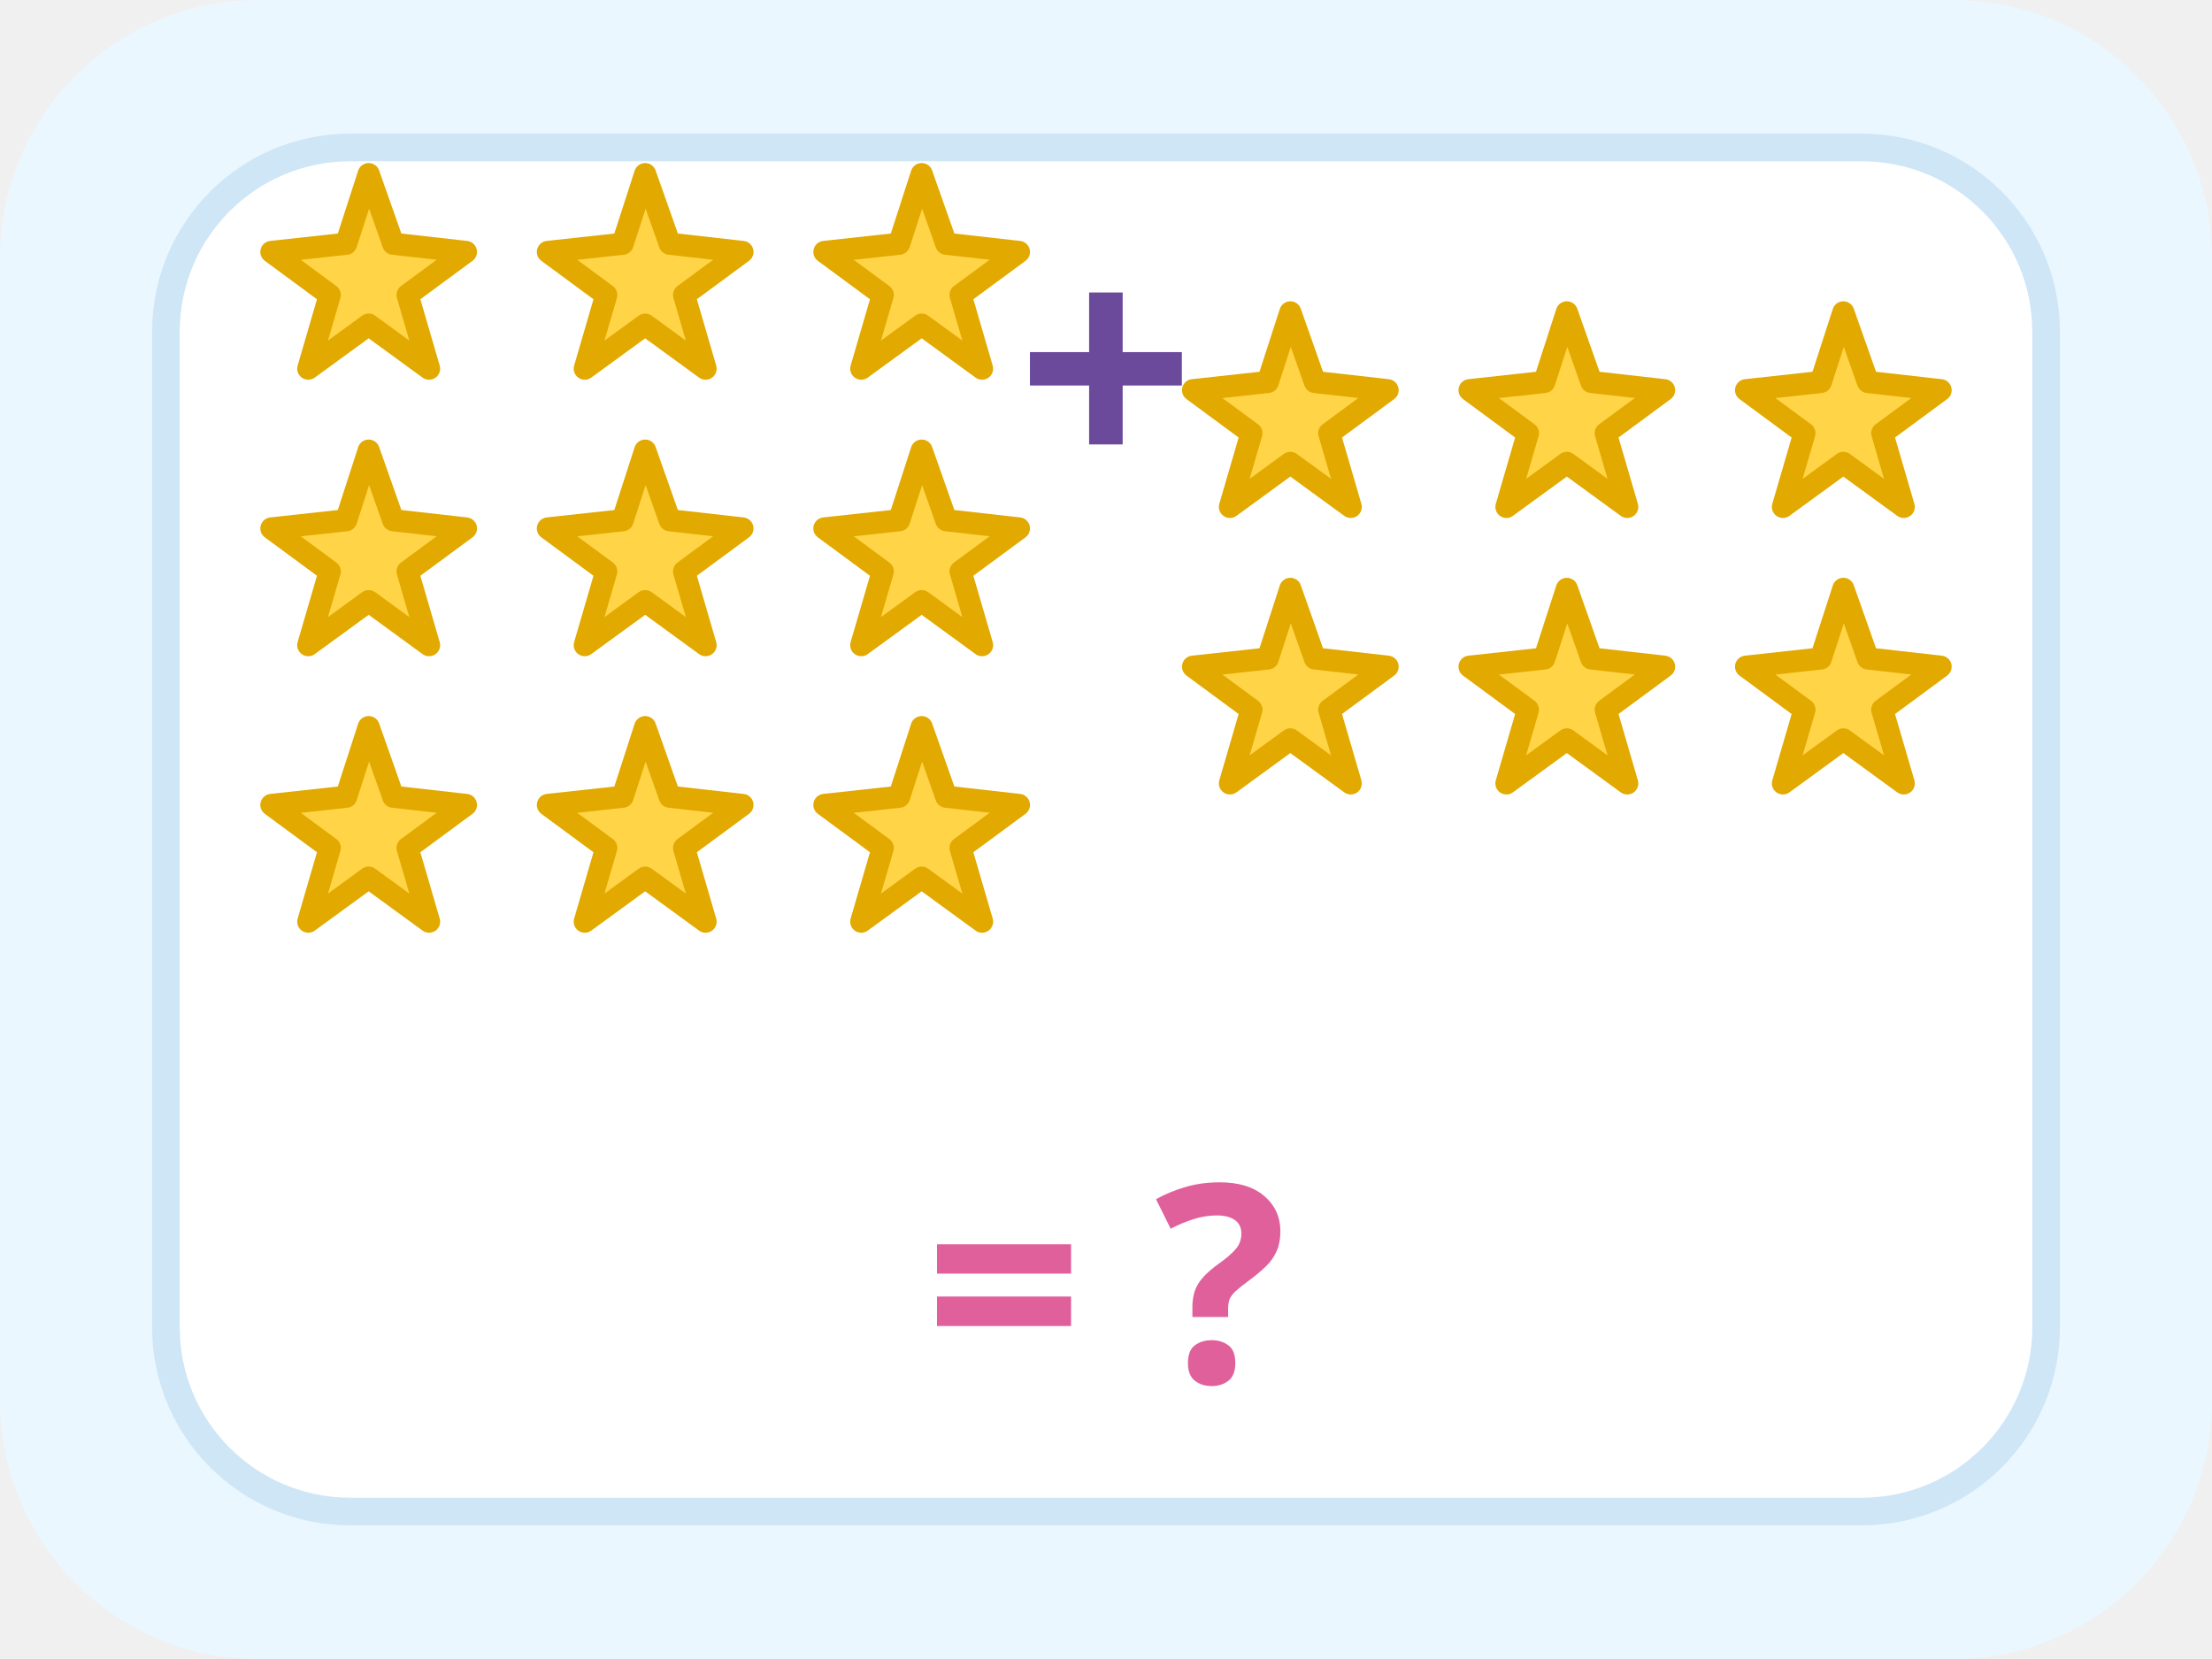
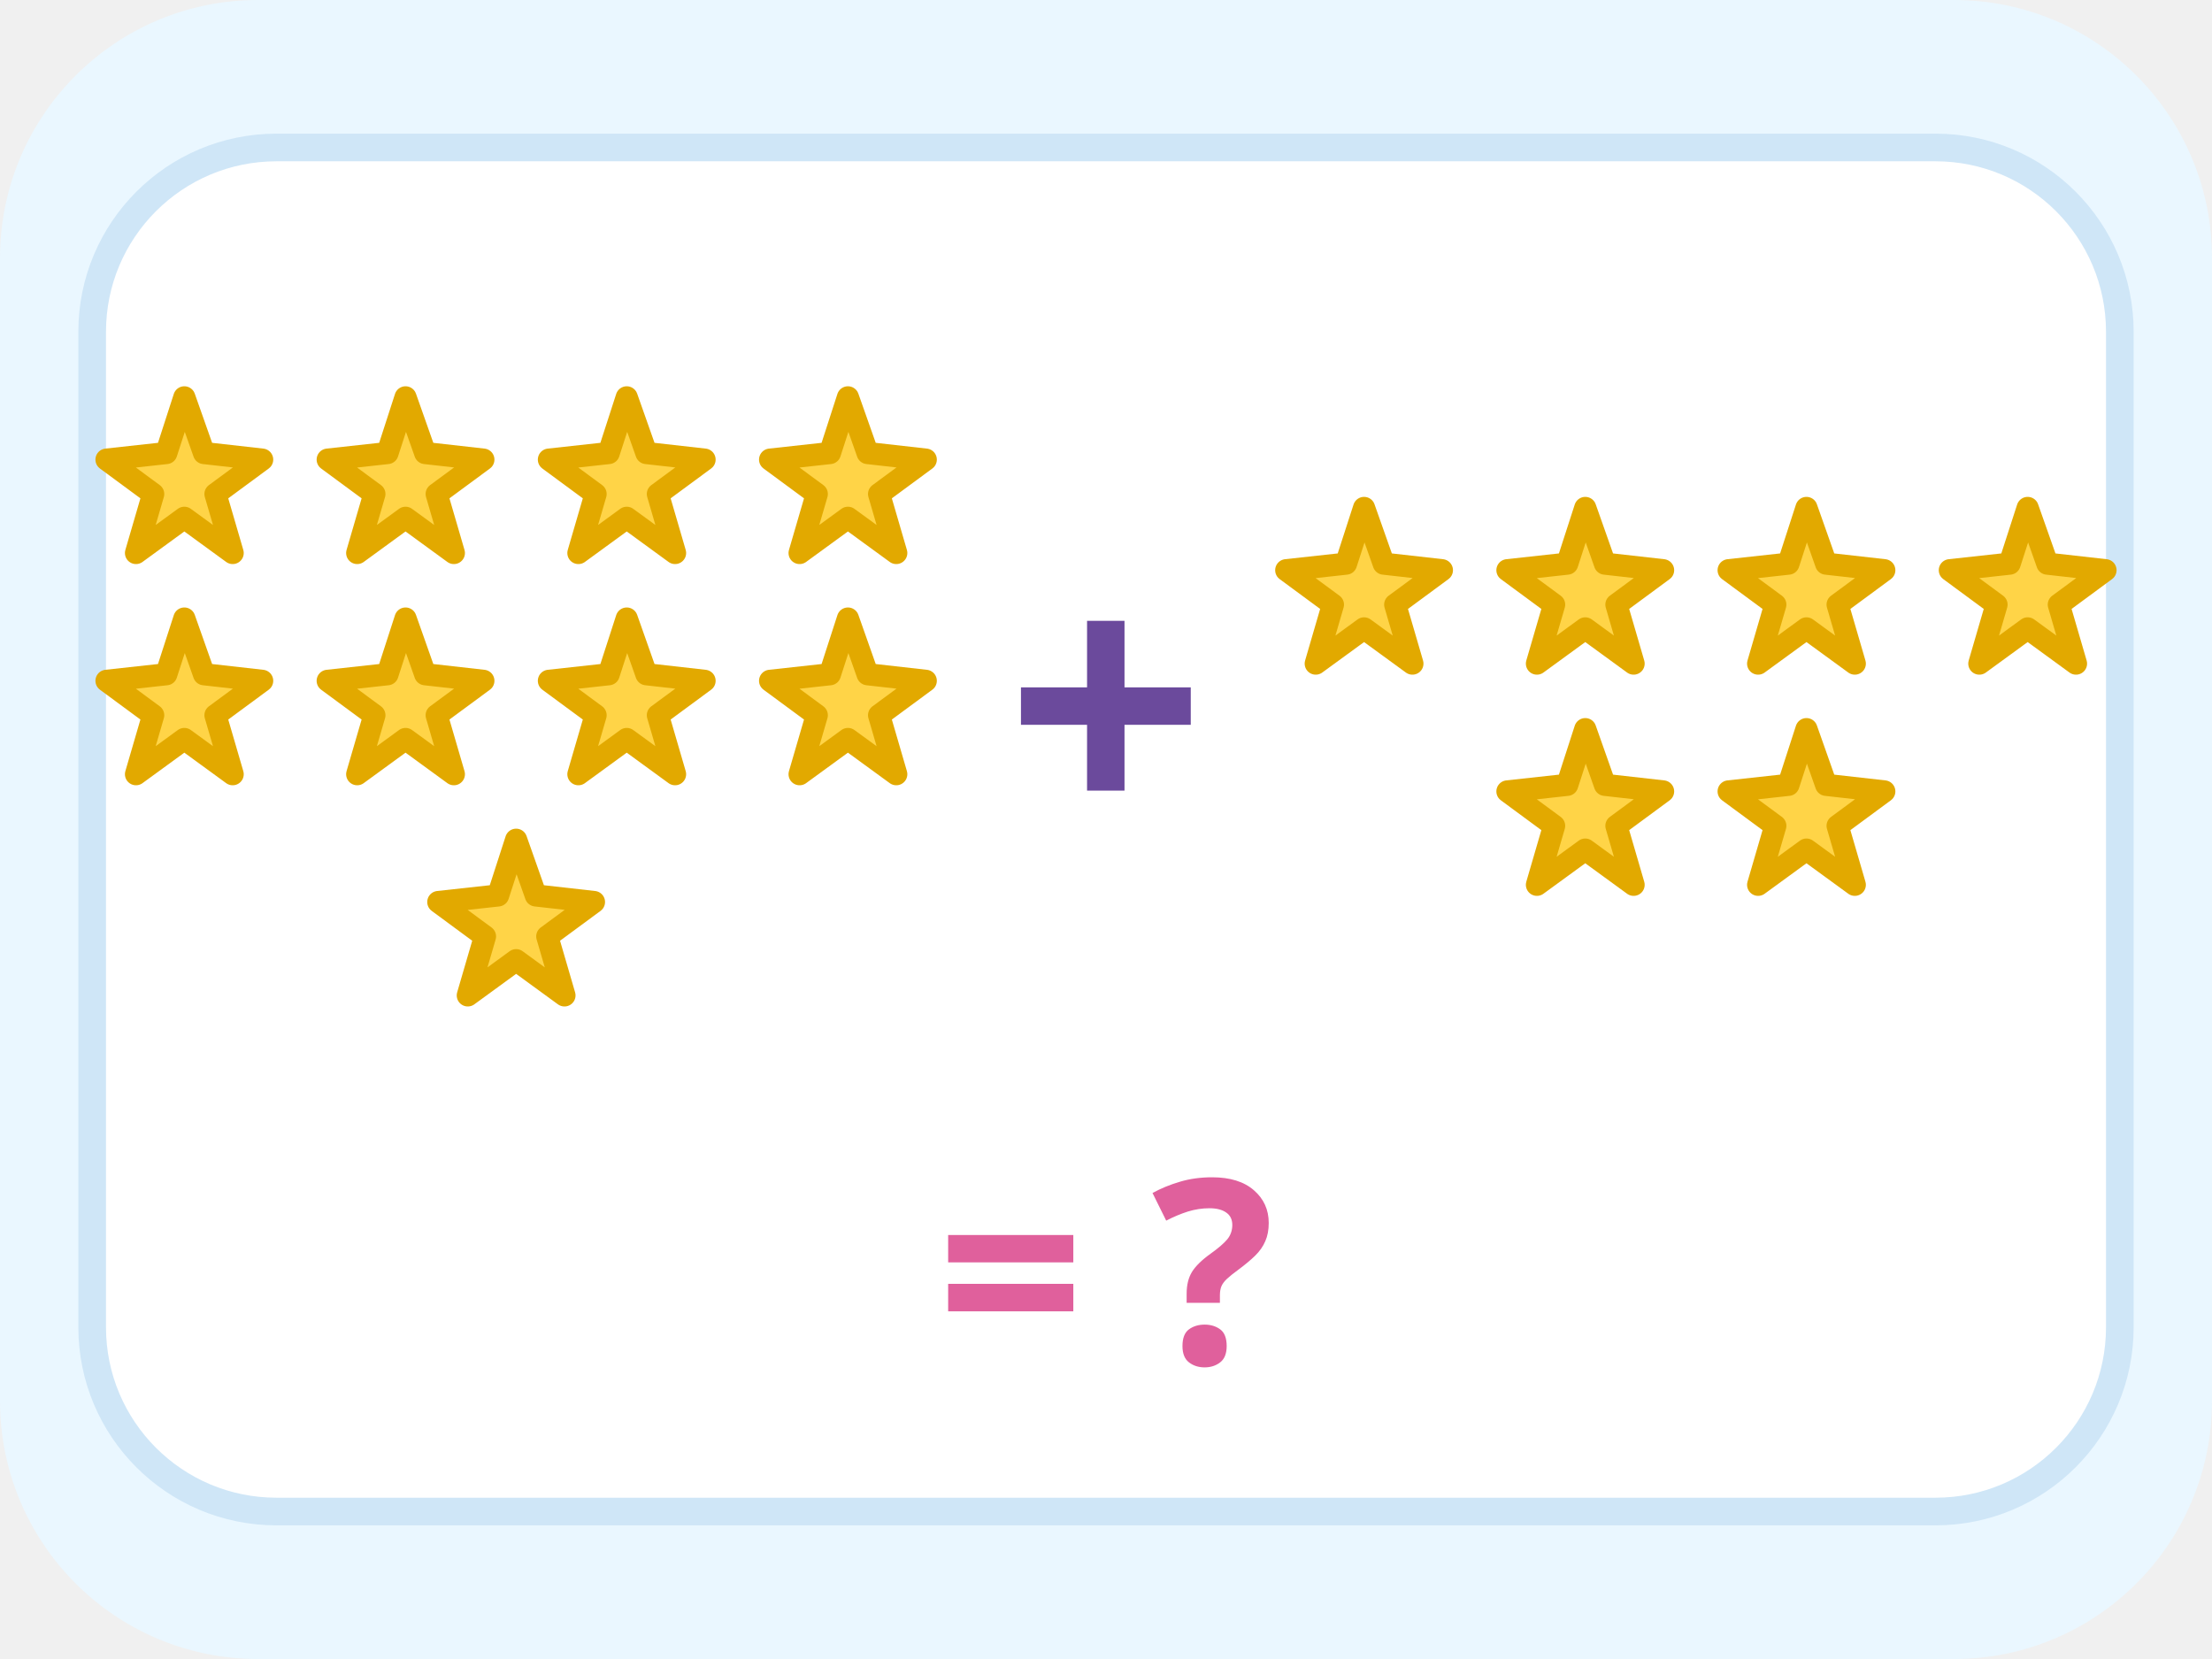
<svg xmlns="http://www.w3.org/2000/svg" viewBox="0 0 240 180" role="img" aria-label="9 + 6 等于几">
  <rect width="240" height="180" rx="28" fill="#eaf7ff" />
-   <rect x="18" y="16" width="204" height="148" rx="20" fill="#fff" stroke="#cfe6f7" stroke-width="3" />
-   <path d="M0 -1 L0.24 -0.32 L0.95 -0.24 L0.38 0.18 L0.59 0.9 L0 0.47 L-0.59 0.9 L-0.38 0.18 L-0.95 -0.24 L-0.22 -0.32 Z" transform="translate(40.0 30.0) scale(11.11)" fill="#ffd447" stroke="#e2a900" stroke-width="0.216" stroke-linejoin="round" />
-   <path d="M0 -1 L0.24 -0.32 L0.95 -0.24 L0.38 0.18 L0.59 0.9 L0 0.47 L-0.59 0.9 L-0.38 0.18 L-0.95 -0.24 L-0.22 -0.32 Z" transform="translate(70.0 30.0) scale(11.11)" fill="#ffd447" stroke="#e2a900" stroke-width="0.216" stroke-linejoin="round" />
-   <path d="M0 -1 L0.24 -0.32 L0.95 -0.24 L0.38 0.18 L0.59 0.9 L0 0.47 L-0.59 0.9 L-0.38 0.18 L-0.95 -0.24 L-0.22 -0.32 Z" transform="translate(100.0 30.0) scale(11.11)" fill="#ffd447" stroke="#e2a900" stroke-width="0.216" stroke-linejoin="round" />
-   <path d="M0 -1 L0.24 -0.32 L0.95 -0.24 L0.38 0.18 L0.59 0.9 L0 0.47 L-0.59 0.9 L-0.38 0.18 L-0.95 -0.24 L-0.22 -0.32 Z" transform="translate(40.0 60.0) scale(11.11)" fill="#ffd447" stroke="#e2a900" stroke-width="0.216" stroke-linejoin="round" />
-   <path d="M0 -1 L0.24 -0.32 L0.95 -0.24 L0.38 0.18 L0.59 0.9 L0 0.47 L-0.59 0.9 L-0.38 0.18 L-0.95 -0.24 L-0.22 -0.32 Z" transform="translate(70.0 60.0) scale(11.11)" fill="#ffd447" stroke="#e2a900" stroke-width="0.216" stroke-linejoin="round" />
-   <path d="M0 -1 L0.24 -0.32 L0.95 -0.24 L0.38 0.18 L0.59 0.9 L0 0.47 L-0.59 0.9 L-0.38 0.18 L-0.95 -0.24 L-0.22 -0.32 Z" transform="translate(100.0 60.0) scale(11.11)" fill="#ffd447" stroke="#e2a900" stroke-width="0.216" stroke-linejoin="round" />
-   <path d="M0 -1 L0.24 -0.32 L0.95 -0.24 L0.38 0.18 L0.59 0.9 L0 0.47 L-0.59 0.9 L-0.38 0.18 L-0.95 -0.24 L-0.22 -0.32 Z" transform="translate(40.0 90.0) scale(11.11)" fill="#ffd447" stroke="#e2a900" stroke-width="0.216" stroke-linejoin="round" />
-   <path d="M0 -1 L0.24 -0.32 L0.95 -0.24 L0.38 0.18 L0.59 0.9 L0 0.47 L-0.59 0.9 L-0.38 0.18 L-0.95 -0.24 L-0.22 -0.32 Z" transform="translate(70.0 90.0) scale(11.11)" fill="#ffd447" stroke="#e2a900" stroke-width="0.216" stroke-linejoin="round" />
-   <path d="M0 -1 L0.24 -0.32 L0.95 -0.24 L0.38 0.18 L0.59 0.9 L0 0.47 L-0.59 0.9 L-0.38 0.18 L-0.95 -0.24 L-0.22 -0.32 Z" transform="translate(100.0 90.0) scale(11.11)" fill="#ffd447" stroke="#e2a900" stroke-width="0.216" stroke-linejoin="round" />
-   <path d="M0 -1 L0.24 -0.32 L0.95 -0.24 L0.38 0.18 L0.59 0.9 L0 0.47 L-0.59 0.9 L-0.38 0.18 L-0.95 -0.24 L-0.22 -0.32 Z" transform="translate(140.0 45.0) scale(11.11)" fill="#ffd447" stroke="#e2a900" stroke-width="0.216" stroke-linejoin="round" />
-   <path d="M0 -1 L0.24 -0.32 L0.95 -0.24 L0.38 0.18 L0.59 0.9 L0 0.47 L-0.59 0.9 L-0.38 0.18 L-0.95 -0.24 L-0.22 -0.32 Z" transform="translate(170.0 45.0) scale(11.11)" fill="#ffd447" stroke="#e2a900" stroke-width="0.216" stroke-linejoin="round" />
-   <path d="M0 -1 L0.24 -0.32 L0.95 -0.24 L0.38 0.18 L0.59 0.9 L0 0.47 L-0.59 0.9 L-0.38 0.18 L-0.95 -0.24 L-0.22 -0.32 Z" transform="translate(200.0 45.0) scale(11.11)" fill="#ffd447" stroke="#e2a900" stroke-width="0.216" stroke-linejoin="round" />
-   <path d="M0 -1 L0.24 -0.32 L0.95 -0.24 L0.38 0.18 L0.59 0.9 L0 0.47 L-0.59 0.9 L-0.38 0.18 L-0.95 -0.24 L-0.22 -0.32 Z" transform="translate(140.0 75.0) scale(11.11)" fill="#ffd447" stroke="#e2a900" stroke-width="0.216" stroke-linejoin="round" />
-   <path d="M0 -1 L0.24 -0.32 L0.95 -0.24 L0.38 0.18 L0.59 0.9 L0 0.47 L-0.59 0.9 L-0.38 0.18 L-0.95 -0.24 L-0.22 -0.32 Z" transform="translate(170.0 75.0) scale(11.11)" fill="#ffd447" stroke="#e2a900" stroke-width="0.216" stroke-linejoin="round" />
-   <path d="M0 -1 L0.24 -0.32 L0.95 -0.24 L0.38 0.18 L0.59 0.9 L0 0.47 L-0.59 0.9 L-0.38 0.18 L-0.95 -0.24 L-0.22 -0.32 Z" transform="translate(200.0 75.0) scale(11.11)" fill="#ffd447" stroke="#e2a900" stroke-width="0.216" stroke-linejoin="round" />
-   <text x="120" y="52" text-anchor="middle" font-family="Nunito, sans-serif" font-size="34" font-weight="900" fill="#6b4a9c">+</text>
-   <text x="120" y="150" text-anchor="middle" font-family="Nunito, sans-serif" font-size="30" font-weight="900" fill="#e0609c">= ?</text>
+   <rect x="10" y="16" width="220" height="148" rx="20" fill="#fff" stroke="#cfe6f7" stroke-width="3" />
+   <path d="M0 -1 L0.24 -0.32 L0.95 -0.24 L0.38 0.18 L0.59 0.9 L0 0.47 L-0.59 0.9 L-0.38 0.18 L-0.95 -0.24 L-0.22 -0.32 Z" transform="translate(20.0 52.0) scale(8.89)" fill="#ffd447" stroke="#e2a900" stroke-width="0.270" stroke-linejoin="round" />
+   <path d="M0 -1 L0.24 -0.32 L0.95 -0.24 L0.38 0.18 L0.59 0.9 L0 0.47 L-0.59 0.9 L-0.38 0.18 L-0.95 -0.24 L-0.22 -0.32 Z" transform="translate(44.0 52.0) scale(8.89)" fill="#ffd447" stroke="#e2a900" stroke-width="0.270" stroke-linejoin="round" />
+   <path d="M0 -1 L0.24 -0.32 L0.95 -0.24 L0.38 0.18 L0.59 0.9 L0 0.47 L-0.59 0.9 L-0.38 0.18 L-0.95 -0.24 L-0.22 -0.32 Z" transform="translate(68.0 52.0) scale(8.89)" fill="#ffd447" stroke="#e2a900" stroke-width="0.270" stroke-linejoin="round" />
+   <path d="M0 -1 L0.24 -0.32 L0.95 -0.24 L0.38 0.18 L0.59 0.9 L0 0.47 L-0.59 0.9 L-0.38 0.18 L-0.95 -0.24 L-0.22 -0.32 Z" transform="translate(92.0 52.0) scale(8.89)" fill="#ffd447" stroke="#e2a900" stroke-width="0.270" stroke-linejoin="round" />
+   <path d="M0 -1 L0.24 -0.32 L0.95 -0.24 L0.38 0.18 L0.59 0.9 L0 0.47 L-0.59 0.9 L-0.38 0.18 L-0.95 -0.24 L-0.22 -0.32 Z" transform="translate(20.0 76.0) scale(8.89)" fill="#ffd447" stroke="#e2a900" stroke-width="0.270" stroke-linejoin="round" />
+   <path d="M0 -1 L0.24 -0.32 L0.95 -0.24 L0.38 0.18 L0.59 0.9 L0 0.47 L-0.59 0.9 L-0.38 0.18 L-0.95 -0.24 L-0.22 -0.32 Z" transform="translate(44.0 76.0) scale(8.89)" fill="#ffd447" stroke="#e2a900" stroke-width="0.270" stroke-linejoin="round" />
+   <path d="M0 -1 L0.24 -0.32 L0.95 -0.24 L0.38 0.18 L0.59 0.9 L0 0.47 L-0.59 0.9 L-0.38 0.18 L-0.95 -0.24 L-0.22 -0.32 Z" transform="translate(68.0 76.0) scale(8.89)" fill="#ffd447" stroke="#e2a900" stroke-width="0.270" stroke-linejoin="round" />
+   <path d="M0 -1 L0.24 -0.32 L0.95 -0.24 L0.38 0.18 L0.59 0.9 L0 0.47 L-0.59 0.9 L-0.38 0.18 L-0.95 -0.24 L-0.22 -0.32 Z" transform="translate(92.0 76.0) scale(8.89)" fill="#ffd447" stroke="#e2a900" stroke-width="0.270" stroke-linejoin="round" />
+   <path d="M0 -1 L0.24 -0.32 L0.95 -0.24 L0.38 0.18 L0.59 0.9 L0 0.47 L-0.59 0.9 L-0.38 0.18 L-0.95 -0.24 L-0.22 -0.32 Z" transform="translate(56.0 100.0) scale(8.89)" fill="#ffd447" stroke="#e2a900" stroke-width="0.270" stroke-linejoin="round" />
+   <path d="M0 -1 L0.24 -0.32 L0.95 -0.24 L0.38 0.18 L0.59 0.9 L0 0.47 L-0.59 0.9 L-0.38 0.18 L-0.95 -0.24 L-0.22 -0.32 Z" transform="translate(148.0 64.0) scale(8.89)" fill="#ffd447" stroke="#e2a900" stroke-width="0.270" stroke-linejoin="round" />
+   <path d="M0 -1 L0.24 -0.32 L0.95 -0.24 L0.38 0.18 L0.59 0.9 L0 0.47 L-0.59 0.9 L-0.38 0.18 L-0.95 -0.24 L-0.22 -0.32 Z" transform="translate(172.0 64.0) scale(8.89)" fill="#ffd447" stroke="#e2a900" stroke-width="0.270" stroke-linejoin="round" />
+   <path d="M0 -1 L0.24 -0.32 L0.95 -0.24 L0.38 0.18 L0.59 0.9 L0 0.47 L-0.59 0.9 L-0.38 0.18 L-0.95 -0.24 L-0.22 -0.32 Z" transform="translate(196.0 64.0) scale(8.89)" fill="#ffd447" stroke="#e2a900" stroke-width="0.270" stroke-linejoin="round" />
+   <path d="M0 -1 L0.24 -0.32 L0.95 -0.24 L0.38 0.18 L0.59 0.9 L0 0.47 L-0.59 0.9 L-0.38 0.18 L-0.95 -0.24 L-0.22 -0.32 Z" transform="translate(220.0 64.0) scale(8.89)" fill="#ffd447" stroke="#e2a900" stroke-width="0.270" stroke-linejoin="round" />
+   <path d="M0 -1 L0.24 -0.32 L0.95 -0.24 L0.38 0.18 L0.59 0.9 L0 0.47 L-0.59 0.9 L-0.38 0.18 L-0.95 -0.24 L-0.22 -0.32 Z" transform="translate(172.0 88.0) scale(8.89)" fill="#ffd447" stroke="#e2a900" stroke-width="0.270" stroke-linejoin="round" />
+   <path d="M0 -1 L0.24 -0.32 L0.95 -0.24 L0.38 0.18 L0.59 0.9 L0 0.47 L-0.59 0.9 L-0.38 0.18 L-0.95 -0.24 L-0.22 -0.32 Z" transform="translate(196.0 88.0) scale(8.89)" fill="#ffd447" stroke="#e2a900" stroke-width="0.270" stroke-linejoin="round" />
+   <text x="120" y="90" text-anchor="middle" font-family="Nunito, sans-serif" font-size="38" font-weight="900" fill="#6b4a9c">+</text>
+   <text x="120" y="148" text-anchor="middle" font-family="Nunito, sans-serif" font-size="28" font-weight="900" fill="#e0609c">= ?</text>
</svg>
